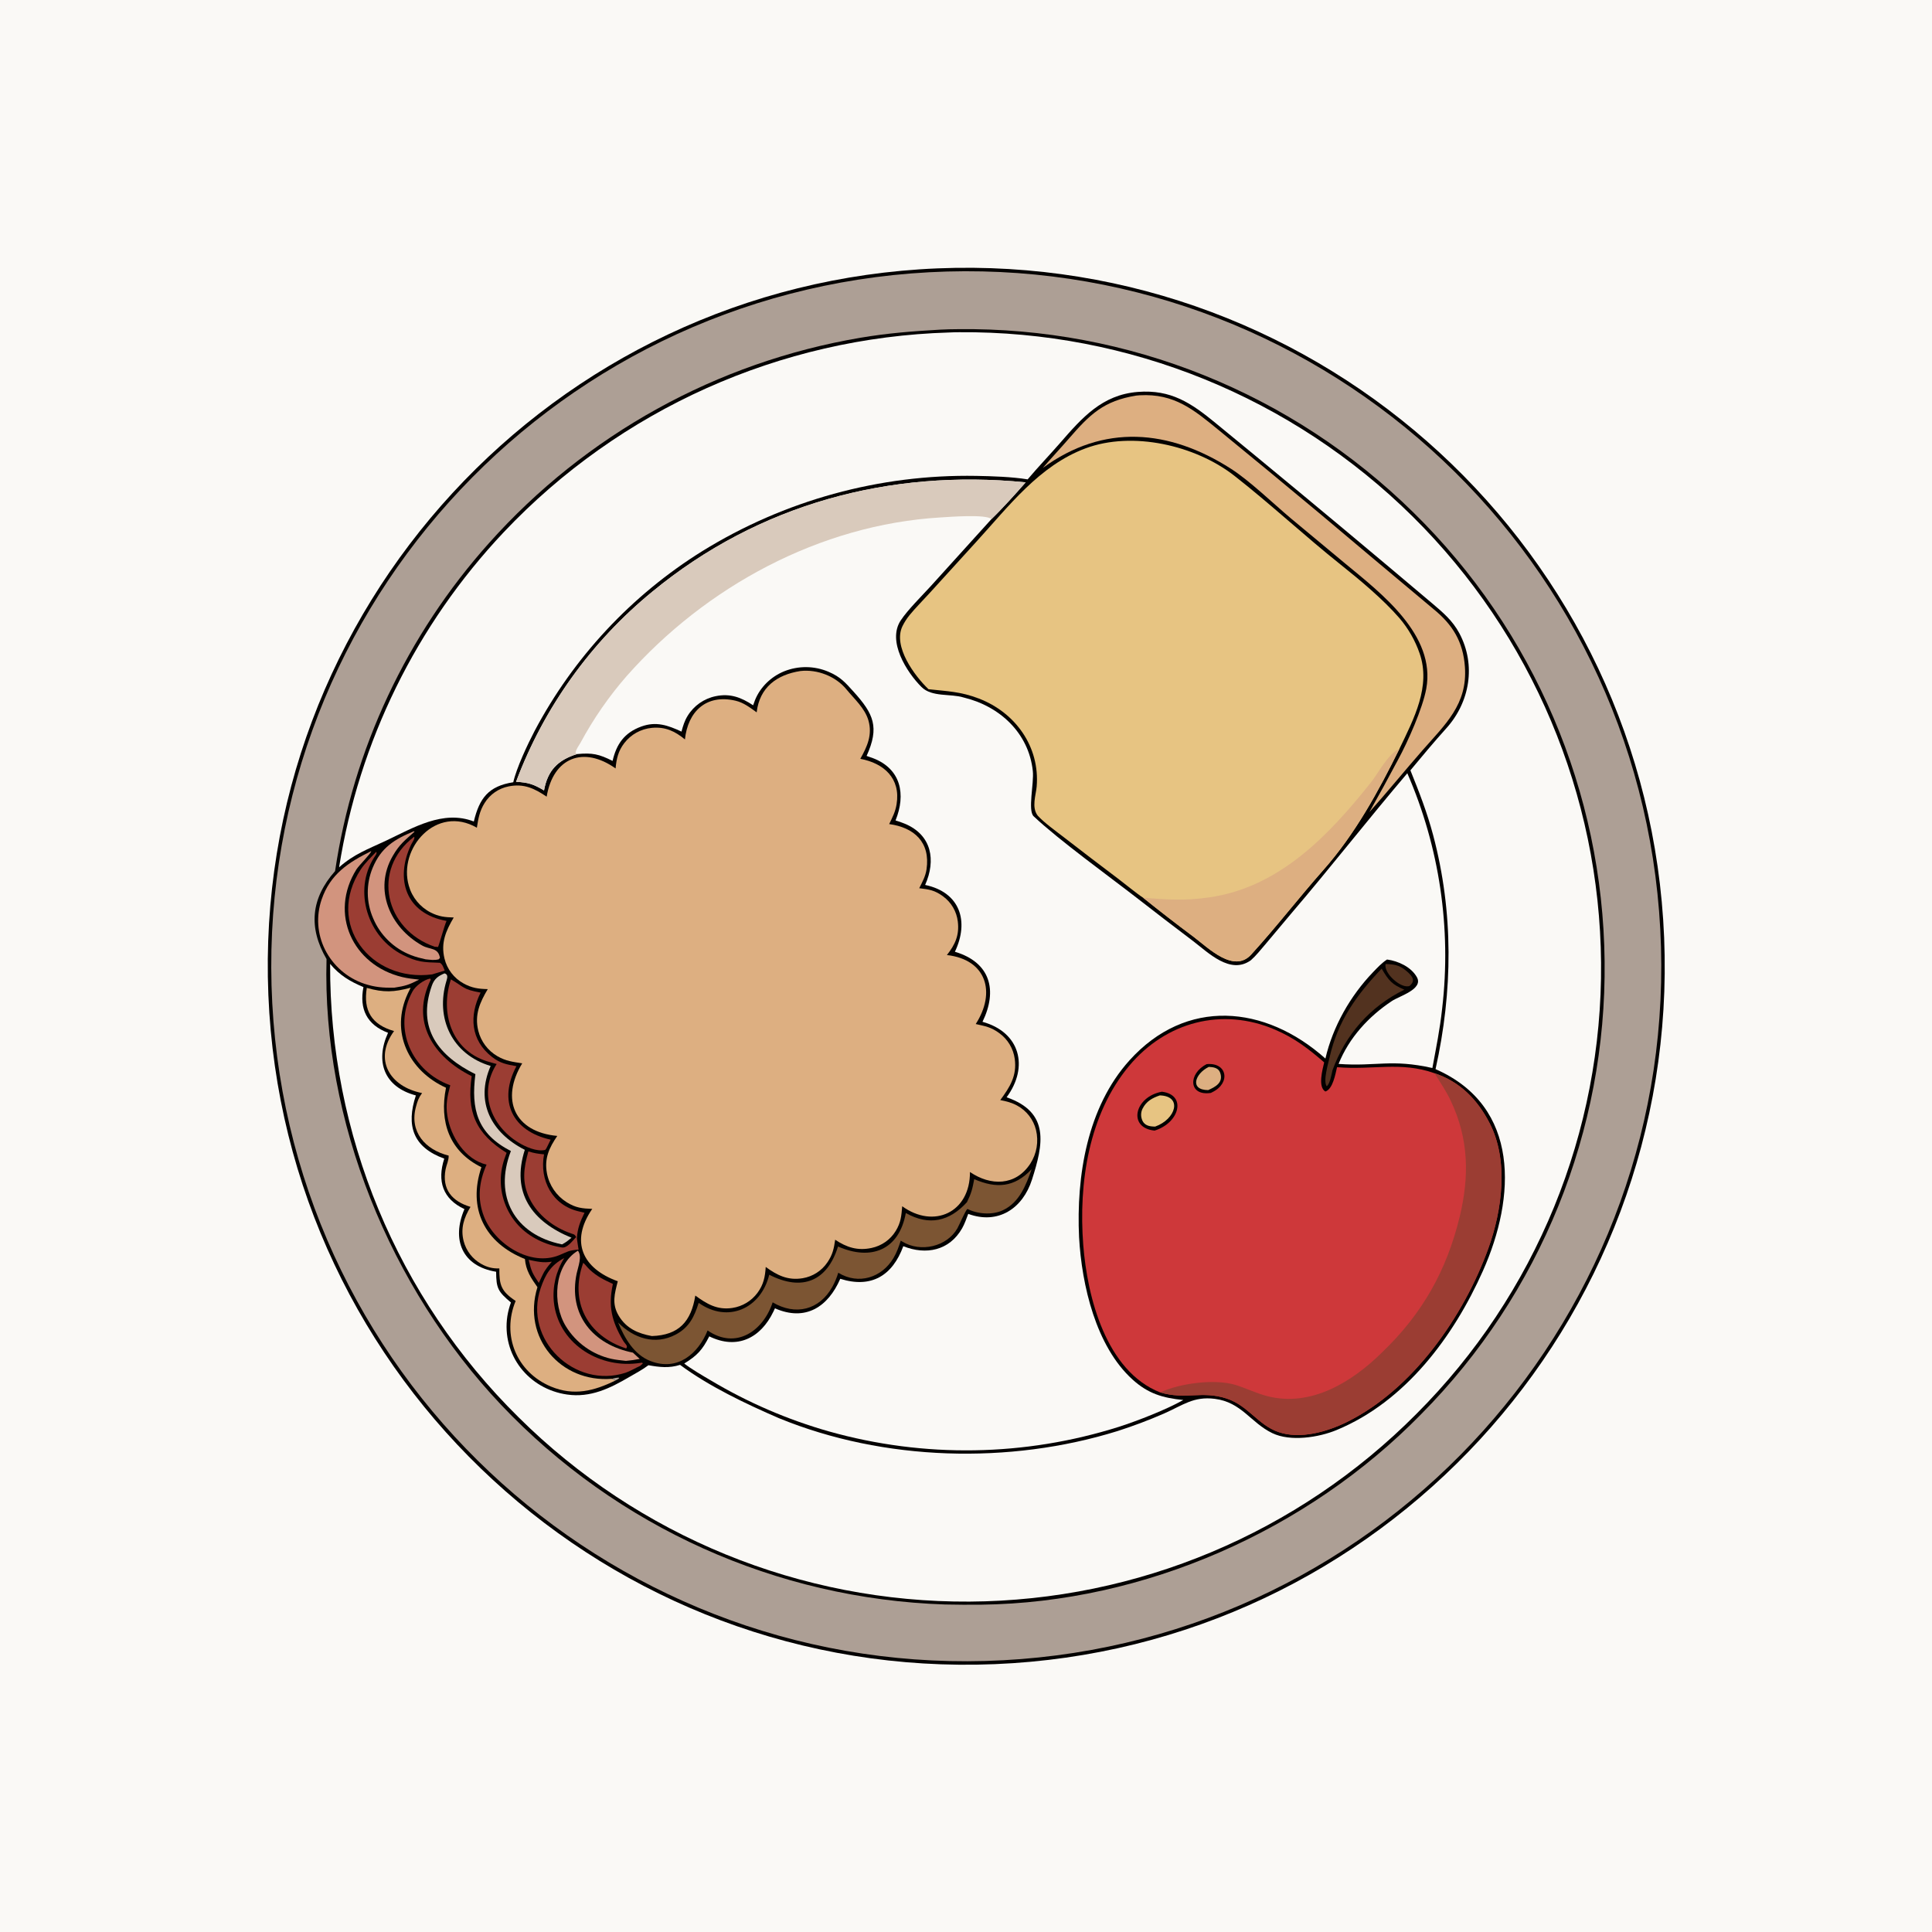
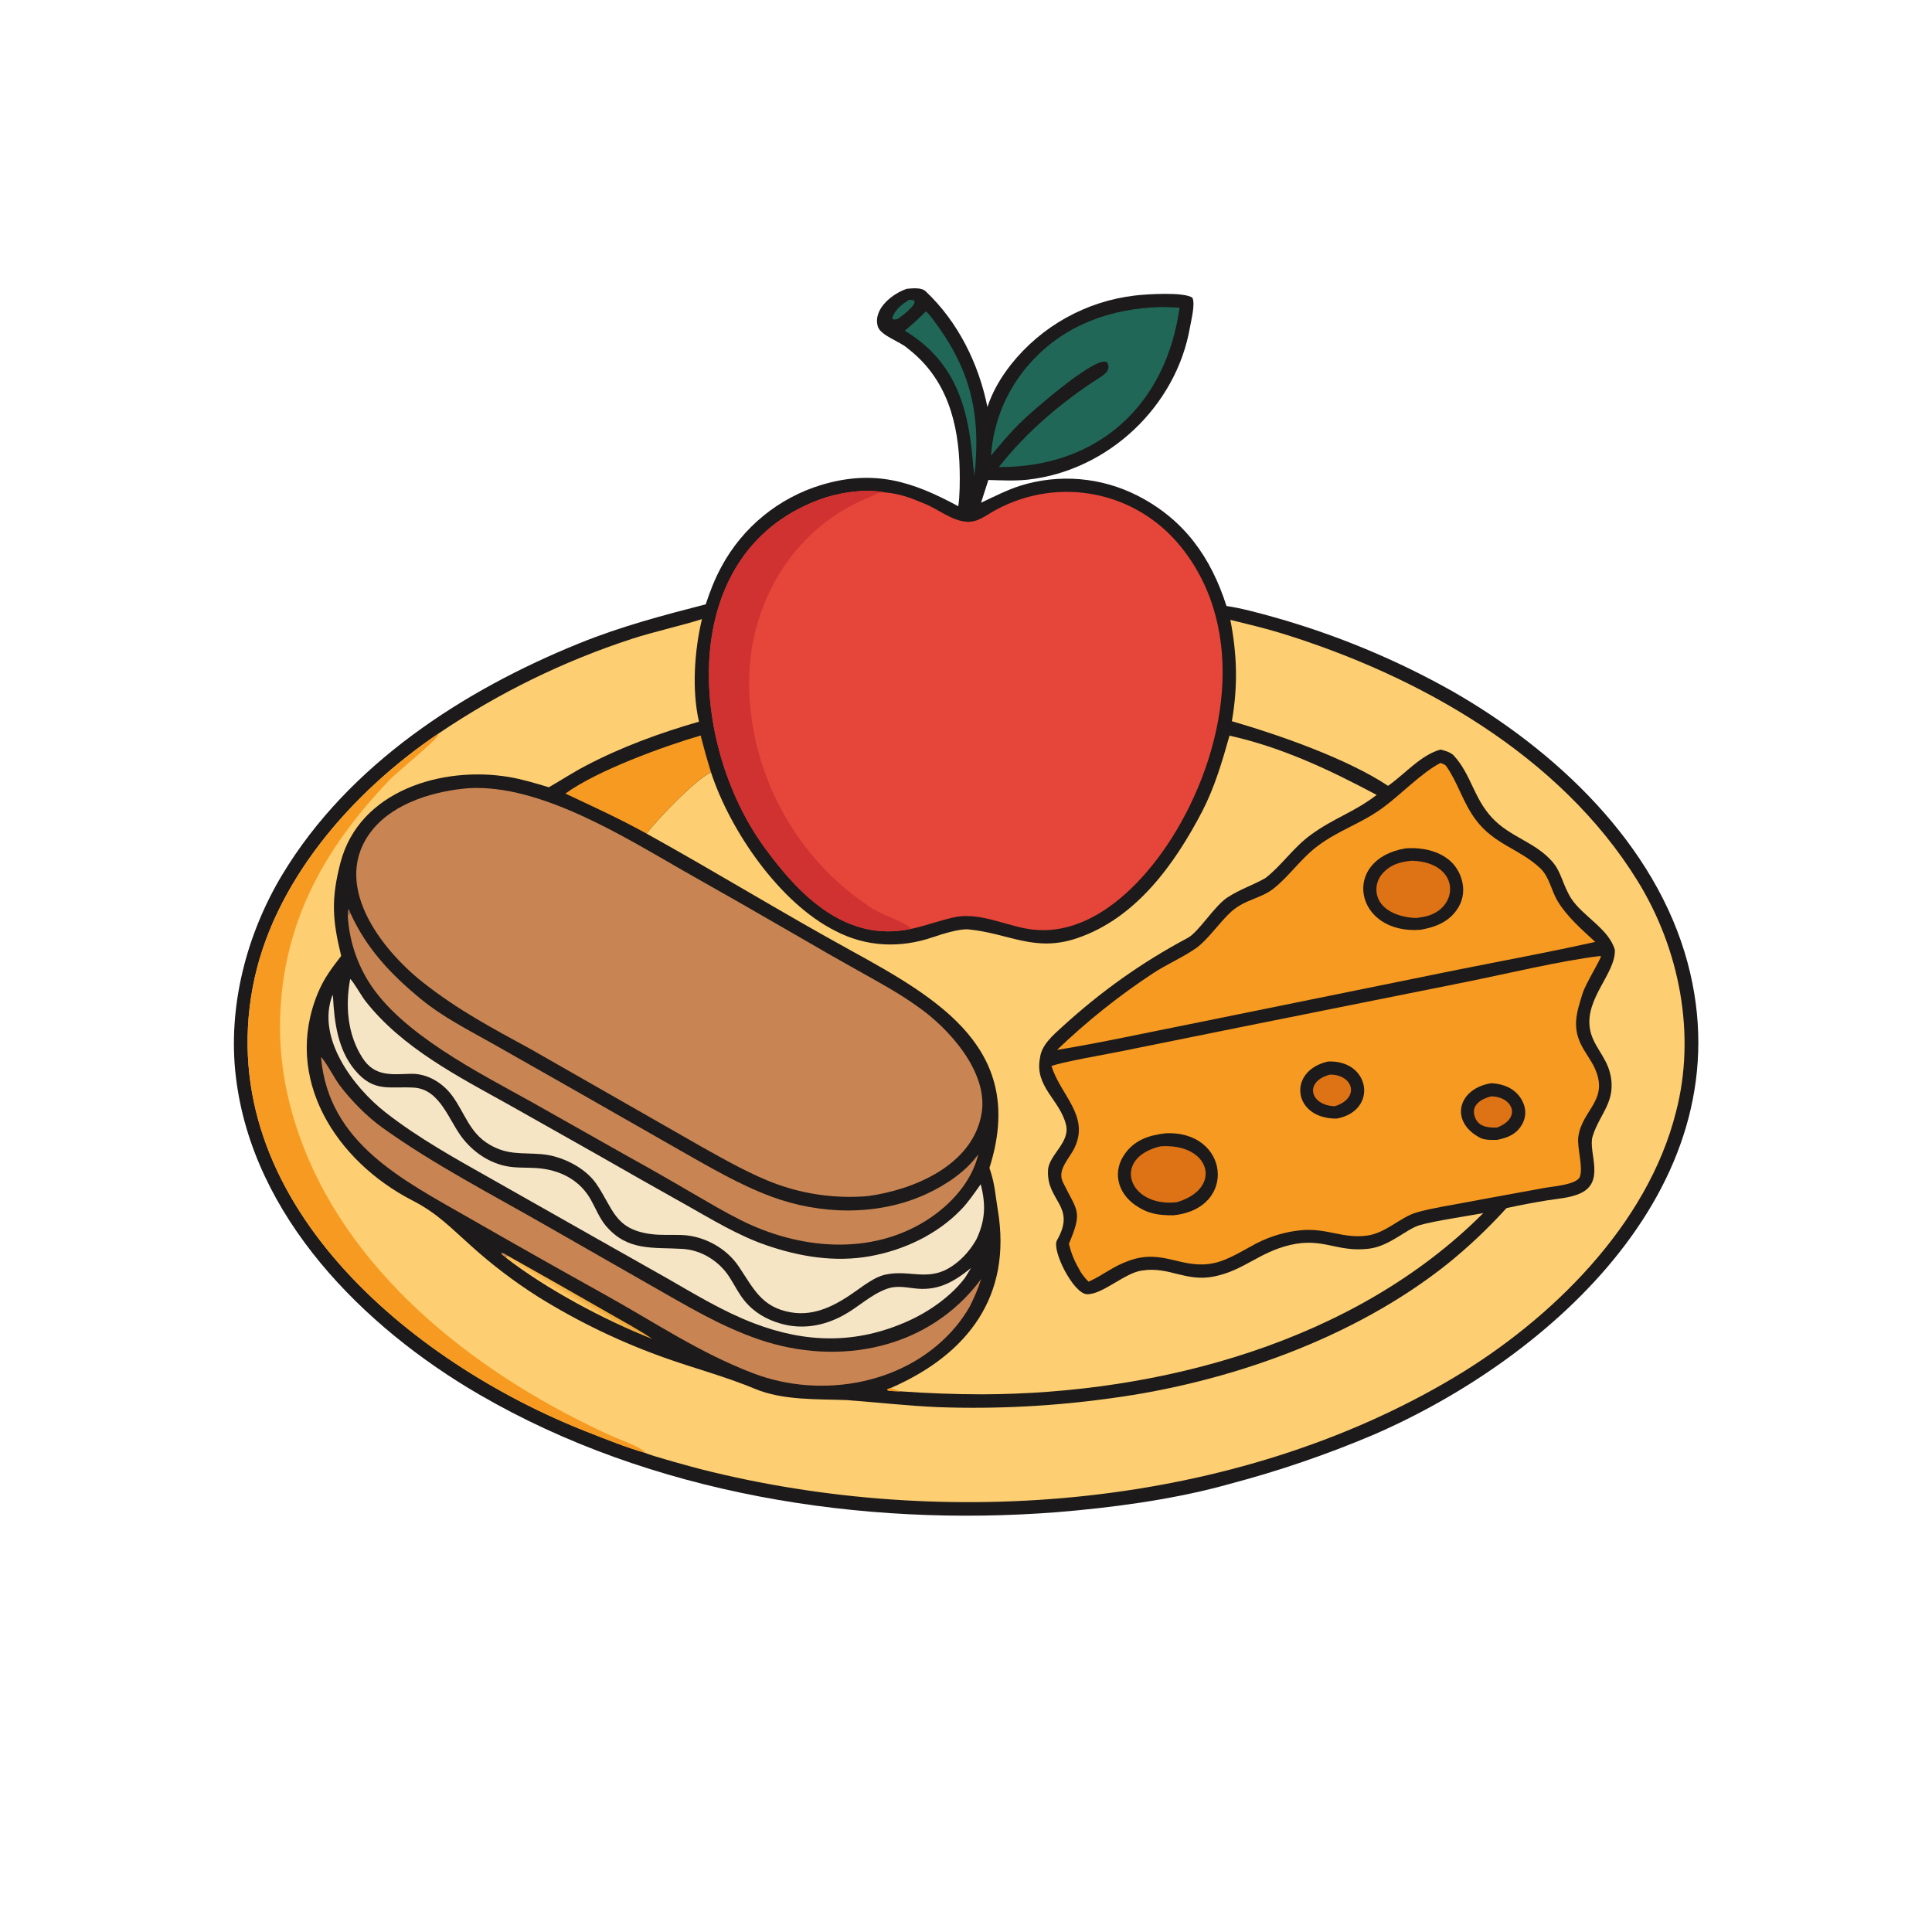
- <svg xmlns="http://www.w3.org/2000/svg" height="1024" preserveAspectRatio="none" style="display: block;" version="1.1" viewBox="0 0 2048 2048" width="1024">
-   <path d="M 0 0 L 2048 0 L 2048 2048 L 0 2048 L 0 0 z" fill="rgb(250,249,246)" transform="translate(0,0)" />
-   <path d="M 993.901 284.485 C 1402.51 267.711 1747.33 585.378 1764.06 993.986 C 1780.79 1402.59 1463.09 1747.39 1054.48 1764.07 C 645.933 1780.76 301.204 1463.11 284.476 1054.57 C 267.748 646.02 585.356 301.256 993.901 284.485 z" fill="rgb(3,1,0)" transform="translate(0,0)" />
-   <path d="M 984.845 288.602 C 1391.19 266.818 1738.23 578.599 1759.95 984.944 C 1781.67 1391.29 1469.83 1738.28 1063.48 1759.93 C 657.227 1781.58 310.33 1469.83 288.618 1063.58 C 266.906 657.33 578.599 310.381 984.845 288.602 z" fill="rgb(173,159,149)" transform="translate(0,0)" />
-   <path d="M 996.779 349.43 C 1002.6 349.048 1009.54 349.018 1015.43 348.937 C 1195.8 346.698 1369.59 416.614 1498.16 543.139 C 1626.09 668.573 1699.02 839.637 1700.95 1018.79 C 1703.03 1198.39 1633.04 1371.34 1506.62 1498.94 C 1386.06 1622.36 1213.13 1698.91 1040.23 1701.03 C 1027.32 1701.17 1014.4 1701.1 1001.49 1700.81 C 823.023 1694.87 654.081 1618.87 531.251 1489.26 C 413.56 1364.77 341.337 1188.46 346.14 1016.64 C 326.744 983.278 329.519 952.389 355.193 923.395 C 374.417 794.026 431.152 673.133 518.376 575.676 C 621.084 460.58 759.882 383.837 911.971 358.052 C 941.385 353.076 967.156 351.136 996.779 349.43 z" fill="rgb(3,1,0)" transform="translate(0,0)" />
-   <path d="M 1006.17 352.445 C 1009.69 352.223 1013.21 352.204 1016.73 352.166 C 1196.66 350.756 1369.73 421.127 1497.63 547.697 C 1623.94 672.771 1695.67 842.715 1697.19 1020.47 C 1698.74 1199.76 1628.18 1372.15 1501.35 1498.89 C 1376 1625.14 1205.77 1696.64 1027.87 1697.76 C 848.778 1698.84 676.65 1628.47 549.598 1502.25 C 421.089 1375.48 349.114 1202.25 349.947 1021.74 C 360.007 1033.89 371.05 1040.36 385.268 1046.37 C 380.722 1069.54 388.9 1086.4 411.337 1094.81 C 397.397 1125.33 407.21 1152.32 440.847 1161.2 C 430.317 1193.17 437.642 1216.16 470.935 1228.2 C 463.259 1251.91 469.266 1270.98 492.336 1281.7 C 478.414 1313.96 489.713 1342.21 525.921 1348.12 C 526.007 1365.78 527.937 1369.13 541.617 1380.7 C 539.87 1385.42 538.593 1390.3 537.805 1395.26 C 531.705 1436.33 560.293 1472.36 601.103 1478.26 C 625.846 1481.84 646.564 1471.74 667.279 1459.57 C 674 1455.62 681.092 1451.96 687.359 1447.2 C 699.139 1449.27 709.271 1450.5 720.903 1446.81 C 751.505 1469.58 790.87 1488.25 825.754 1503.35 C 937.003 1548.93 1070.12 1552.58 1184.64 1516.98 C 1201.35 1511.63 1217.79 1505.43 1233.87 1498.42 C 1254.16 1489.47 1265.21 1480.03 1287.68 1482.82 C 1316.07 1486.34 1325.76 1508.1 1348.64 1519.16 C 1367.87 1528.47 1398.09 1523.76 1417.07 1515.81 C 1489.82 1485.64 1540.83 1417.09 1572.04 1347.03 C 1606.59 1269.48 1612.02 1172.9 1521.74 1133.33 C 1540.06 1051 1540.99 967.294 1519.18 885.255 C 1512.69 860.862 1504.49 839.937 1495.09 816.568 C 1507.35 801.794 1520.28 786.293 1533.17 771.993 C 1558.17 744.265 1564.79 704.92 1547.09 671.489 C 1539.78 657.688 1529.37 649.112 1517.81 639.277 C 1456.16 587.134 1394.18 535.384 1331.87 484.031 L 1288.34 448.255 C 1262.8 427.304 1241.3 412.662 1206.1 415.458 C 1168.22 418.466 1146.97 442.885 1123.64 469.661 C 1112.58 482.36 1100.42 495.025 1089.35 508.147 C 1072.93 505.446 1051.39 504.74 1034.84 504.458 C 932.35 502.645 831.505 530.362 744.341 584.301 C 669.308 631.04 607.994 696.819 566.637 774.947 C 559.325 788.964 547.496 814.048 544.092 829.21 C 517.765 833.278 508.191 846.179 502.275 870.82 C 469.56 858.153 438.003 877.605 409.028 891.221 C 390.014 900.157 375.381 905.283 359.462 919.354 C 380.534 786.063 441.379 662.245 534.024 564.126 C 657.194 433.864 826.98 357.744 1006.17 352.445 z" fill="rgb(250,249,246)" transform="translate(0,0)" />
-   <path d="M 848.593 711.302 C 866.367 709.318 885.874 716.863 897.279 730.794 C 905.614 740.977 916.817 750.71 920.548 763.65 C 924.952 778.926 919.25 791.41 911.96 804.385 C 936.952 809.042 954.908 825.05 950.422 852.519 C 949.081 860.726 946.124 866.126 942.565 873.558 C 968.813 877.134 986.423 892.574 982.163 921.518 C 981.058 929.022 977.747 934.784 974.424 941.549 C 984.845 942.763 991.019 943.674 999.878 950.302 C 1008.49 956.656 1014.08 966.3 1015.32 976.933 C 1017.11 991.487 1012.33 1001.52 1003.75 1012.38 C 1045.81 1017.16 1055.96 1051.99 1034.31 1085.52 C 1044.4 1087.84 1050.48 1088.64 1059.41 1095.26 C 1068.3 1101.73 1074.17 1111.54 1075.67 1122.43 C 1078.19 1140.52 1070.33 1152.58 1060.32 1166.13 C 1066.7 1167.4 1072.43 1168.76 1078.22 1171.95 C 1088.2 1177.36 1095.45 1186.72 1098.19 1197.73 C 1101.19 1209.99 1099.01 1222.93 1092.17 1233.53 C 1076.62 1257.32 1049.97 1257.28 1028.2 1242.36 C 1028.41 1285.48 989.726 1302.88 956.376 1278.67 C 955.492 1288.89 955.069 1295.77 949.483 1304.91 C 943.792 1314.15 934.556 1320.64 923.938 1322.87 C 909.095 1326.08 897.405 1322.24 885.309 1314.17 C 884.034 1323.4 882.589 1330.15 877.074 1338.17 C 870.994 1347.15 861.488 1353.23 850.788 1354.98 C 835.065 1357.55 823.718 1351.81 811.703 1343.02 C 811.027 1353.5 809.442 1361.67 802.992 1370.42 C 796.577 1379.11 786.967 1384.89 776.285 1386.48 C 760.173 1388.89 749.232 1382.19 737.061 1373.35 C 732.62 1400.77 719.787 1415.37 690.966 1416.27 C 676.371 1413.56 664.088 1408.32 656.015 1394.96 C 648.264 1382.13 651.5 1371.54 654.879 1358.19 C 617.533 1344.79 603.921 1316.19 627.815 1281.47 C 617.172 1281.07 610.235 1280.42 600.691 1274.4 C 589.815 1267.56 582.257 1256.53 579.818 1243.91 C 576.79 1227.92 582.183 1216.71 590.734 1204.13 C 545.205 1199.94 530.351 1165.31 553.577 1127.17 C 543.675 1125.63 536.218 1124.81 527.269 1119.61 C 517.139 1113.73 509.825 1103.99 506.996 1092.62 C 502.852 1075.71 508.727 1062.44 517.066 1048.52 C 507.352 1048.3 500.133 1047.35 491.399 1042.5 C 481.241 1036.94 473.9 1027.35 471.183 1016.1 C 467.074 999.289 472.798 986.513 480.972 972.595 C 471.558 972.292 465.298 971.7 456.626 967.312 C 445.284 961.533 436.87 951.282 433.411 939.032 C 421.746 899.216 462.636 852.63 505.493 877.402 C 507.044 867.667 508.321 859.782 513.765 851.133 C 519.439 842.042 528.621 835.705 539.132 833.624 C 555.377 830.316 566.735 835.885 579.483 844.509 C 586.439 802.93 618.588 790.436 652.549 814.58 C 653.441 804.403 655.364 796.002 661.787 787.691 C 668.85 778.506 679.41 772.667 690.944 771.568 C 705.307 770.22 715.464 775.102 726.06 783.821 C 729.094 754.606 748.364 735.446 779.666 742.766 C 788.285 744.782 794.999 750.026 802.099 755.121 C 805.166 728.557 823.593 715.107 848.593 711.302 z" fill="rgb(221,175,129)" transform="translate(0,0)" />
-   <path d="M 547.045 828.747 C 576.623 749.929 626.525 680.338 691.686 627.035 C 804.475 534.266 942.841 497.071 1087.23 511.309 C 1078.4 521.576 1060.4 541.346 1051.02 550.217 L 986.783 621.17 C 977.324 631.565 962.311 646.339 954.816 657.653 C 940.211 679.699 961.135 712.627 976.837 728.258 C 987.85 739.222 1007.6 735.072 1021.45 739.364 C 1059.84 748.558 1090.54 777.068 1094.83 817.287 C 1096.22 830.353 1089.28 859.222 1095.71 865.293 C 1122.56 890.643 1176.72 929.763 1204.91 951.698 C 1224.7 967.124 1244.62 982.398 1264.65 997.521 C 1280.8 1009.76 1304.14 1033.59 1325.97 1017.91 C 1331.4 1013.12 1336.47 1006.71 1341.12 1001.28 C 1350.43 990.442 1359.38 979.332 1368.64 968.496 C 1410.63 919.387 1449.94 868.888 1491.82 819.682 C 1525.92 898.037 1538.66 984.023 1528.76 1068.9 C 1526.28 1091.77 1522.51 1109.67 1518.39 1132.14 C 1474.43 1122.33 1459.65 1130.68 1418.95 1127.81 C 1430.03 1100.1 1450.86 1077.45 1475.45 1061.13 C 1483.68 1055.66 1508.95 1048.61 1502 1035.93 C 1496.03 1025.05 1482.08 1018.66 1470.34 1017.12 C 1464.83 1020.64 1459.93 1025.92 1455.36 1030.68 C 1431.34 1055.68 1412.84 1088.26 1404.99 1122.11 C 1340.98 1065.03 1257.27 1057.46 1197.21 1124.12 C 1152.42 1173.83 1140.82 1246.66 1143.86 1311.55 C 1146.7 1362.29 1161.68 1427.17 1200.49 1462.33 C 1217.15 1477.43 1232.65 1481.9 1254.34 1484.05 C 1236.38 1494.27 1205.96 1506.08 1186.22 1512.44 C 1086.42 1544.01 979.581 1545.73 878.824 1517.39 C 834.859 1504.91 792.719 1486.73 753.486 1463.29 C 745.778 1458.79 732.05 1450.8 725.328 1445.4 C 739.112 1436.87 744.402 1431.15 751.859 1416.6 C 781.432 1431.06 806.314 1418.45 819.839 1390.38 C 820.396 1389.22 820.945 1388.06 821.485 1386.89 C 853.882 1401.09 877.751 1385.37 890.709 1355.59 C 923.607 1365.95 946.039 1352.3 957.534 1321.03 C 981.498 1330.64 1006.34 1325.81 1019.86 1302.11 C 1022.53 1297.43 1024.44 1291.81 1026.37 1286.77 C 1058.02 1298.38 1084.12 1281.12 1093.92 1250.53 C 1105.91 1213.11 1113.23 1179.17 1067.05 1163.16 C 1090.91 1130.89 1081.33 1094.13 1041.49 1083.16 C 1057.7 1049.81 1050 1020.17 1012.24 1008.91 C 1027.57 976.615 1017.78 945.869 980.69 938.074 C 992.3 911.894 987.795 885.208 959.263 873.224 C 956.013 871.877 952.693 870.706 949.318 869.716 C 960.421 842.157 955.313 815.007 925.179 803.595 C 923.015 802.783 920.831 802.023 918.63 801.317 C 932.415 770.84 926.251 756.871 904.762 733.137 C 895.991 723.451 890.9 717.496 878.311 712.137 C 863.278 705.705 846.302 705.531 831.14 711.654 C 817.393 717.286 805.955 728.288 800.35 742.109 C 799.623 743.928 798.956 745.771 798.35 747.635 C 785.833 739.343 774.136 734.773 758.611 737.989 C 746.19 740.542 735.395 748.155 728.819 758.996 C 725.637 764.159 723.955 769.684 722.417 775.519 C 708.056 768.855 695.533 764.416 679.806 770.152 C 661.761 776.733 653.476 788.818 649.361 806.606 C 635.084 799.419 627.916 797.785 611.638 799.352 C 591.154 805.717 580.5 816.801 576.685 837.9 C 565.371 831.164 560.086 829.455 547.045 828.747 z" fill="rgb(250,249,246)" transform="translate(0,0)" />
-   <path d="M 547.045 828.747 C 576.623 749.929 626.525 680.338 691.686 627.035 C 804.475 534.266 942.841 497.071 1087.23 511.309 C 1078.4 521.576 1060.4 541.346 1051.02 550.217 C 1045 544.885 1006.67 547.931 996.791 548.522 C 869.239 556.163 748.323 621.695 664.343 716.591 C 645.477 738.21 629.087 761.871 615.48 787.133 C 613.181 791.31 610.966 793.392 610.109 797.984 L 611.638 799.352 C 591.154 805.717 580.5 816.801 576.685 837.9 C 565.371 831.164 560.086 829.455 547.045 828.747 z" fill="rgb(217,202,188)" transform="translate(0,0)" />
-   <path d="M 984.259 730.6 C 969.496 716.495 946.281 685.174 956.653 663.765 C 958.74 659.536 961.299 655.557 964.28 651.904 C 970.305 644.537 979.3 635.454 985.876 628.196 L 1034.81 574.426 C 1069.02 537.026 1101.52 493.612 1150.75 475.255 C 1200.44 456.721 1267.06 471.995 1308.28 504.185 C 1346.52 534.054 1383.16 568.271 1421.32 598.662 C 1441.86 615.022 1466.39 635.505 1483.57 655.366 C 1492.94 666.36 1500.17 679.016 1504.88 692.676 C 1516.91 727.488 1498.94 761.624 1483.48 793.704 C 1461.08 839.116 1436.43 884.213 1402.81 922.21 C 1376.87 951.53 1352.82 982.806 1326.42 1011.74 C 1308.07 1032.19 1281.06 1005.05 1265.42 993.197 C 1247.3 979.693 1229.43 965.856 1211.82 951.694 C 1205.43 947.57 1192.05 936.608 1185.04 931.308 C 1166.16 917.089 1147.38 902.744 1128.7 888.275 C 1120.47 881.921 1106.74 872.037 1100.03 864.635 C 1093.2 855.744 1098.16 842.867 1098.92 833.76 C 1102.42 791.639 1076.49 755.448 1037.77 740.541 C 1018.19 733.004 1004.44 732.83 984.259 730.6 z" fill="rgb(231,196,130)" transform="translate(0,0)" />
-   <path d="M 1211.82 951.694 C 1238.23 953.584 1254.65 955.12 1281.86 951.247 C 1356.16 940.673 1408.75 885.374 1453.13 829.53 C 1461.8 818.627 1471.23 799.217 1483.48 793.704 C 1461.08 839.116 1436.43 884.213 1402.81 922.21 C 1376.87 951.53 1352.82 982.806 1326.42 1011.74 C 1308.07 1032.19 1281.06 1005.05 1265.42 993.197 C 1247.3 979.693 1229.43 965.856 1211.82 951.694 z" fill="rgb(221,175,129)" transform="translate(0,0)" />
-   <path d="M 1229.87 1476.04 C 1172.47 1453.41 1152.59 1375.23 1148.29 1319.6 C 1143.23 1254.28 1153.95 1181.25 1197.07 1129.72 C 1236 1083.19 1295.67 1067.36 1351.7 1091.53 C 1372.07 1100.24 1387.06 1111.71 1403.68 1126.15 C 1401.91 1133.8 1396.74 1152.33 1404.97 1157.05 C 1412.94 1154.4 1415.55 1138.66 1417.34 1131.25 C 1455.45 1134.56 1484.71 1124.92 1520.68 1137.68 C 1547.64 1146.65 1566.02 1165.44 1579.01 1190.52 C 1599.36 1229.83 1592.43 1282.6 1577.7 1323.31 C 1551.66 1395.27 1498.05 1472.51 1428.04 1507.26 C 1406.95 1517.73 1378.33 1525.95 1355.32 1518.04 C 1333.29 1510.47 1323.36 1489.95 1299.99 1482.41 C 1273.83 1473.97 1257.14 1484.03 1229.87 1476.04 z" fill="rgb(206,56,58)" transform="translate(0,0)" />
-   <path d="M 1520.68 1137.68 C 1547.64 1146.65 1566.02 1165.44 1579.01 1190.52 C 1599.36 1229.83 1592.43 1282.6 1577.7 1323.31 C 1551.66 1395.27 1498.05 1472.51 1428.04 1507.26 C 1406.95 1517.73 1378.33 1525.95 1355.32 1518.04 C 1333.29 1510.47 1323.36 1489.95 1299.99 1482.41 C 1273.83 1473.97 1257.14 1484.03 1229.87 1476.04 C 1250.35 1466.44 1287.31 1461.36 1309.47 1468.03 C 1320.68 1471.41 1331.86 1477 1343.38 1479.97 C 1389.86 1491.94 1433.53 1464.86 1465.32 1433.31 C 1507.72 1392.67 1533.5 1346.78 1547.28 1290 C 1557.68 1247.17 1556.99 1207.34 1537.95 1167.03 C 1533.15 1156.69 1526.64 1147.39 1520.68 1137.68 z" fill="rgb(155,61,51)" transform="translate(0,0)" />
-   <path d="M 1231.63 1157.26 C 1258.01 1160.38 1250.74 1190.15 1223.9 1198.49 C 1195.06 1195.61 1202.54 1162.56 1231.63 1157.26 z" fill="rgb(3,1,0)" transform="translate(0,0)" />
-   <path d="M 1229.5 1161.16 C 1253.83 1161.92 1246.44 1186.5 1224.52 1194.22 C 1218.28 1194.18 1212.62 1193.18 1210.4 1186.36 C 1209.14 1182.62 1209.45 1178.53 1211.27 1175.02 C 1215.25 1167.25 1221.64 1163.82 1229.5 1161.16 z" fill="rgb(231,196,130)" transform="translate(0,0)" />
-   <path d="M 1279.16 1128.03 C 1301.02 1125.94 1304.71 1148.1 1285.33 1157.64 L 1283.56 1158.55 C 1259.51 1162.15 1259.41 1137.81 1279.16 1128.03 z" fill="rgb(3,1,0)" transform="translate(0,0)" />
-   <path d="M 1281.36 1130.95 C 1286.2 1131.14 1291.51 1131.92 1293.35 1136.95 C 1297.28 1147.66 1288.2 1152.24 1280.74 1155.55 C 1260.8 1155.46 1266.64 1138.18 1281.36 1130.95 z" fill="rgb(221,175,129)" transform="translate(0,0)" />
-   <path d="M 1204.6 419.309 C 1205.78 419.176 1206.97 419.077 1208.16 419.009 C 1245 416.971 1265.56 434.434 1292.19 456.18 L 1344 498.742 C 1380.32 528.683 1416.43 558.869 1452.34 589.297 C 1474.71 608.013 1497.05 626.689 1519.46 645.563 C 1540 662.261 1550.95 680.246 1552.87 706.925 C 1555.73 746.651 1531.97 767.877 1507.86 795.411 C 1488.9 817.065 1470.67 839.515 1451.57 860.89 C 1461.94 842.569 1472.05 824.106 1481.91 805.505 C 1492.37 786.343 1508.05 750.99 1511.89 730.131 C 1522.41 672.993 1463.59 628.525 1425.89 597.303 L 1368 549.171 C 1349.51 533.599 1324.7 509.582 1304.76 496.835 C 1239.26 454.953 1169.83 448.89 1105.45 496.031 C 1114.28 485.747 1124.18 475.19 1132.96 465.051 C 1155.28 439.262 1169.91 424.871 1204.6 419.309 z" fill="rgb(221,175,129)" transform="translate(0,0)" />
-   <path d="M 388.816 1047.21 C 406.903 1052.33 417.54 1051.77 435.279 1047.01 C 434.254 1049.03 433.261 1051.06 432.302 1053.1 C 413.3 1093.89 433.095 1135.09 472.778 1153.06 C 465.611 1188.91 476.086 1220.44 510.315 1237.28 C 495.544 1281.06 513.738 1317.56 556.449 1334.61 C 557.468 1346.83 562.867 1354.8 569.707 1364.45 C 553.126 1417.96 594.31 1465.95 648.579 1461.58 L 652.4 1463.39 C 629.737 1474.52 608.374 1479.98 584.11 1469.84 C 547.5 1454.54 531.558 1415.35 546.614 1379.06 C 531.195 1368.83 529.15 1362.14 529.337 1344.58 C 522.196 1344.82 516.468 1343.37 510.24 1339.86 C 500.927 1334.69 494.146 1325.92 491.482 1315.61 C 488.034 1301.93 491.851 1290.87 498.737 1279.33 C 479.251 1273.51 468.26 1260.87 472.343 1239.53 C 473.282 1234.61 475.821 1229.99 475.595 1224.98 C 450.894 1218.87 433.68 1199.86 440.941 1173.2 C 442.548 1167.3 443.65 1163.84 447.414 1158.69 C 412.908 1151.94 395.802 1122.97 417.726 1092.96 C 393.874 1086.17 384.957 1071.2 388.816 1047.21 z" fill="rgb(221,175,129)" transform="translate(0,0)" />
-   <path d="M 1032.72 1249.97 C 1056.18 1260.09 1075.24 1258.94 1093.57 1239.41 C 1087.59 1256.38 1080.59 1274.68 1063.11 1282.9 C 1051.91 1288.16 1036.49 1287.05 1025.56 1281.56 C 1023.57 1282.63 1017.12 1298.08 1014.85 1302.1 C 1003.91 1321.4 976.019 1328.08 956.448 1316.1 L 954.846 1315.11 C 952.64 1321.67 950.745 1327.42 947.213 1333.42 C 934.812 1354.46 909.98 1362.27 888.595 1349.15 C 887.038 1354.32 884.94 1359.32 882.338 1364.05 C 868.551 1388.86 843.11 1394.84 819.05 1380.53 C 808.939 1411.23 779.932 1430.93 750.087 1410.33 C 740.202 1434.83 718.361 1453.96 689.543 1442.76 C 671.998 1435.95 662.254 1418.69 655.249 1401.95 C 671.583 1418.58 694.423 1426.29 716.253 1414.72 C 730.671 1407.07 736.006 1395.73 740.628 1381.09 C 771.583 1402.99 806.657 1387.2 815.43 1351.27 C 850.068 1369.09 876.889 1358.37 888.344 1321.34 C 923.105 1336.65 952.989 1325.48 960.205 1285.86 C 984.922 1299.74 1006.39 1294.79 1025 1274.38 C 1029.72 1264.83 1030.75 1260.5 1032.72 1249.97 z" fill="rgb(124,85,51)" transform="translate(0,0)" />
-   <path d="M 477.301 1150.42 C 436.829 1135.92 415.623 1090.43 437.299 1050.94 C 440.529 1045.05 449.368 1038.55 456.048 1037.29 L 456.67 1038.41 C 434.695 1082.95 459.237 1120.56 499.998 1140.78 C 494.535 1178.53 504.098 1201.6 536.993 1222.06 C 533.548 1231.13 531.455 1238.21 530.913 1247.95 C 530 1266.71 536.667 1285.05 549.415 1298.85 C 561.005 1311.52 578.48 1319.85 595.82 1322.39 C 601.194 1323.17 606.773 1315.47 610.79 1311.31 L 611.53 1312.74 C 611.974 1316.52 612.729 1320.79 613.306 1324.6 C 602.018 1325.62 602.612 1326.51 592.782 1330.54 C 562.191 1343.08 524.16 1318.44 513.01 1289.5 C 505.709 1270.54 507.797 1252.86 515.765 1234.57 C 492.954 1229.15 477.739 1204.93 474.216 1182.77 C 472.299 1170.71 474.282 1162.04 477.301 1150.42 z" fill="rgb(155,61,51)" transform="translate(0,0)" />
-   <path d="M 471.219 1031.8 C 475.087 1032.87 474.324 1036.24 473.361 1039.38 C 461.054 1079.52 479.325 1117.83 520.109 1129.98 C 503.369 1168.19 520.765 1200.87 556.316 1218.87 C 541.696 1264.53 563.853 1294.94 605.83 1312.06 C 601.869 1315.31 600.259 1316.74 595.768 1319.1 C 545.32 1308.82 523.058 1268.04 541.57 1220.14 C 505.695 1201.77 499.253 1175.79 503.941 1138.68 C 465.335 1119.51 441.627 1090.64 457.73 1044.98 C 460.333 1037.6 464.259 1034.72 471.219 1031.8 z" fill="rgb(217,202,188)" transform="translate(0,0)" />
-   <path d="M 393.508 902.197 C 393.411 904.696 380.448 917.387 377.836 921.565 C 348.57 968.381 373.718 1023.12 426.403 1035.73 C 432.409 1037.17 438.088 1037.77 444.293 1038.45 C 433.353 1044.02 429.839 1045.13 417.71 1047.02 C 406.199 1047.19 397.263 1046.49 386.179 1042.81 C 367.985 1036.66 352.966 1023.56 344.402 1006.36 C 336.288 989.956 335.025 970.996 340.891 953.656 C 350.095 926.531 369.429 914.155 393.508 902.197 z" fill="rgb(210,148,126)" transform="translate(0,0)" />
-   <path d="M 477.972 1038.2 C 492.161 1046.23 490.081 1048.76 509.468 1052.2 C 497.235 1076.61 498.66 1102.55 521.658 1120.49 C 530.259 1127.2 537.17 1128.36 547.435 1130.21 C 527.824 1166.99 542.721 1198.96 583.701 1208.11 L 579.891 1215.87 C 579.209 1217.51 579.032 1217.5 577.945 1218.95 C 569.01 1221.07 556.877 1215.65 549.245 1210.92 C 520.31 1192.99 506.98 1158.3 526.485 1127.89 C 522.983 1126.98 519.503 1126 516.047 1124.93 C 478.34 1112.89 466.4 1073.49 477.972 1038.2 z" fill="rgb(155,61,51)" transform="translate(0,0)" />
-   <path d="M 678.373 1448.01 C 673.601 1450.1 667.798 1453.63 663.149 1455.15 C 609.31 1472.67 554.492 1420.15 573.106 1365.63 C 578.151 1350.85 583.918 1341.05 598.129 1333.59 C 589.438 1347.39 585.554 1363.67 587.082 1379.91 C 591.432 1422.98 633.004 1449.92 674.714 1445.25 L 680.826 1444.49 L 681.32 1445.47 L 678.373 1448.01 z" fill="rgb(155,61,51)" transform="translate(0,0)" />
-   <path d="M 398.86 902.954 C 399.863 904.674 397.92 906.864 396.7 908.764 C 373.889 944.295 389.873 993.907 427.104 1012.29 C 442.614 1019.94 448.623 1020.01 466.341 1020.6 C 469.304 1022.43 469.974 1025.47 471.373 1028.85 C 466.952 1030.27 462.51 1031.61 458.05 1032.9 C 392.932 1041.45 344.48 979.127 382.587 921.385 C 386.801 914.998 393.507 908.541 398.86 902.954 z" fill="rgb(155,61,51)" transform="translate(0,0)" />
-   <path d="M 438.757 881.142 L 439.395 881.63 C 429.122 890.829 423.338 895.123 416.342 907.315 C 395.695 942.932 413.434 983.371 447.629 1002.34 C 455.947 1006.95 464.437 1004.15 466.383 1015.39 L 465.071 1016.89 C 460.288 1018.18 456.191 1017.37 451.197 1016.92 C 445.573 1015.64 441.036 1014.57 435.648 1012.45 C 417.552 1005.42 403.085 991.351 395.566 973.455 C 388.143 956.434 387.952 937.129 395.038 919.966 C 404.012 898.313 418.225 889.672 438.757 881.142 z" fill="rgb(210,148,126)" transform="translate(0,0)" />
-   <path d="M 612.617 1325.79 C 617.347 1331.89 612.794 1342.77 611.303 1349.85 C 602.082 1393.67 628.584 1425.41 670.896 1433.85 L 678.15 1440.52 C 672.588 1441.63 669.032 1442.05 663.501 1442.58 C 658.409 1442.02 652.9 1441.49 647.924 1440.38 C 627.933 1435.85 610.616 1423.44 599.887 1405.98 C 585.193 1382.22 587.019 1341.19 612.617 1325.79 z" fill="rgb(210,148,126)" transform="translate(0,0)" />
-   <path d="M 438.986 886.977 C 440.155 888.829 436.857 893.067 435.718 895.485 C 418.331 932.4 430.402 968.636 473.331 976.211 C 471.084 981.15 465.147 1002.79 464.319 1003.82 L 460.703 1003.54 C 408.202 985.479 393.152 921.922 438.986 886.977 z" fill="rgb(155,61,51)" transform="translate(0,0)" />
-   <path d="M 560.074 1220.59 C 567.085 1222.58 569.532 1222.95 576.717 1223.66 C 571.565 1250.83 585.427 1277.85 613.981 1284.22 C 615.809 1284.63 617.743 1285.16 619.595 1285.57 C 615.008 1294.96 612.129 1302.13 611.53 1312.74 L 610.79 1311.31 C 609.044 1308.31 608.789 1308.65 605.646 1307.58 C 587.262 1301.32 570.043 1288.29 561.424 1270.62 C 552.885 1253.11 555.156 1238.34 560.074 1220.59 z" fill="rgb(155,61,51)" transform="translate(0,0)" />
-   <path d="M 618.265 1338.62 C 620.541 1340.58 622.482 1343.43 625.089 1345.86 C 632.975 1353.24 640.188 1356.58 649.678 1361.04 C 644.543 1384.76 648.369 1400.34 660.492 1421.11 C 662.534 1424.6 666.189 1426.74 663.733 1429.4 C 622.619 1416.01 603.421 1379.78 618.265 1338.62 z" fill="rgb(155,61,51)" transform="translate(0,0)" />
-   <path d="M 1464.62 1026.79 C 1472.06 1039.54 1475.6 1043.6 1488.7 1049.11 C 1452.3 1066.94 1426.34 1096.52 1412.5 1134.49 C 1411.36 1139.23 1409.88 1148.89 1406.37 1151.44 C 1402.36 1146.04 1407.89 1127.7 1409.35 1121.14 C 1417.95 1082.58 1437.82 1054.91 1464.62 1026.79 z" fill="rgb(82,50,31)" transform="translate(0,0)" />
-   <path d="M 1468.75 1021.91 C 1477.16 1022.15 1483.12 1022.89 1489.93 1028.52 C 1494.96 1032.69 1501.35 1038.15 1495.35 1044.04 L 1494.35 1045.05 C 1485.98 1048.75 1466.7 1032.26 1468.75 1021.91 z" fill="rgb(82,50,31)" transform="translate(0,0)" />
-   <path d="M 560.432 1335.48 C 569.45 1337.3 575.492 1338.93 584.974 1337.44 C 581.996 1340.9 580.469 1342.67 577.975 1346.48 L 576.847 1348.19 C 574.554 1352.39 573.212 1355.7 571.182 1359.94 C 564.407 1349.81 563.26 1347.66 560.432 1335.48 z" fill="rgb(155,61,51)" transform="translate(0,0)" />
-   <path d="M 648.579 1461.58 C 649.888 1461.26 655.627 1459.73 656.471 1460.67 C 655.947 1461.73 653.457 1462.79 652.4 1463.39 L 648.579 1461.58 z" fill="rgb(173,159,149)" transform="translate(0,0)" />
+ <svg xmlns="http://www.w3.org/2000/svg" width="1024" height="1024" viewBox="0 0 1024 1024">
+   <path fill="white" d="M0 0L1024 0L1024 1024L0 1024L0 0Z" />
+   <path fill="#1C1A1A" d="M480.648 153.077C483.575 152.825 488.315 152.227 490.617 154.396C507.893 170.68 518.768 192.899 523.345 215.723C526.17 207.35 530.331 200.264 535.757 193.307C551.975 172.839 575.655 159.647 601.594 156.63C607.175 155.95 627.772 154.554 632.001 157.841C633.595 161.046 631.365 169.656 630.729 173.347C623.472 215.459 587.265 249.478 544.804 254.222C538.043 254.978 530.658 254.58 523.843 254.406L519.982 266.457C526.517 263.353 533.84 259.665 540.657 257.472C561.355 250.992 583.77 252.901 603.073 262.789C627.713 275.446 641.784 295.35 650.062 321.198C657.517 322.221 667.962 325.077 675.25 327.127C708.095 336.36 739.724 349.472 769.467 366.186C824.553 397.607 877.606 447.339 894.48 510.317C925.514 626.147 823.482 719.186 727.507 760.658C702.952 771.039 677.691 779.664 651.915 786.468C650.184 786.948 648.451 787.419 646.715 787.879C619.599 795.056 588.401 799.188 560.521 801.461C456.741 809.589 344.941 791.962 254.057 739.157C192.428 703.349 133.928 644.651 125.039 570.95C120.57 533.907 130.537 495.247 149.696 463.457C184.728 405.327 245.417 365.872 307.187 340.904C329.336 331.943 351.116 326.222 374.039 320.301C376.467 313.087 378.713 307.177 382.339 300.432C393.575 279.493 412.665 263.87 435.414 256.998C463.313 248.672 483.514 255.087 507.894 268.318C508.739 263.02 508.764 254.933 508.658 249.511C508.16 224.139 501.885 200.543 480.915 184.539C477.27 181.09 466.617 177.886 465.233 172.954C462.594 163.549 473.381 155.432 480.648 153.077Z" />
+   <path fill="#FDCE72" d="M232.606 388.668C264.169 367.32 298.558 350.482 334.777 338.644C347.548 334.528 360.288 331.87 372.061 328.143C368.054 344.714 366.62 365.871 370.479 382.498C349.687 388.505 329.82 395.743 310.612 405.787C303.504 409.504 297.727 413.355 290.902 417.268C283.851 415.165 276.939 413.029 269.716 411.819C234.497 405.916 190.382 418.951 180.43 457.301C175.426 476.582 176.174 487.693 180.844 506.664C175.738 513.286 171.701 518.537 168.46 526.39C149.772 571.661 178.139 615.43 218.491 636.223C231.98 643.174 238.551 650.451 249.606 660.252C260.571 670.171 272.353 679.149 284.827 687.089C306.669 700.731 329.969 711.888 354.29 720.353C369.811 725.764 384.948 729.783 400.145 736.116C415.004 742.308 433.187 741.482 448.849 742.073C465.092 743.282 481.046 745.136 497.527 745.829C528.006 746.899 558.52 745.321 588.726 741.113C650.934 732.782 717.655 709.353 767.114 669.94C778.318 660.902 788.798 651.001 798.457 640.328C805.602 638.752 812.791 637.382 820.014 636.219C825.324 635.351 830.918 635.068 836.317 633.04C851.699 627.261 841.502 610.844 844.125 602.268C847.802 590.244 857.115 583.617 853.312 568.621C851 559.502 844.157 554.237 842.657 545.12C840.124 528.978 856.326 515.921 855.912 503.493C852.898 492.485 838.803 485.52 832.806 476.259C828.366 469.401 827.653 462.295 822.8 456.744C813.514 446.124 800.573 443.865 790.862 433.481C780.982 422.917 779.796 410.491 770.463 400.39C768.797 398.669 765.771 397.833 763.515 397.278C752.998 400.184 744.635 410.284 735.691 416.503C713.891 402.055 677.958 389.516 652.912 382.26C656.159 363.725 655.701 346.927 652.109 328.535C660.98 330.751 670.112 332.859 678.936 335.576C752.011 358.078 826.715 400.217 867.855 466.744C890.278 503.002 899.057 548.386 888.27 589.51C873.186 649.36 822.149 699.379 770.663 730.098C654.328 799.505 501.176 811.586 371.434 778.699C367.788 777.775 344.863 771.541 342.156 770.128C331.61 767.045 321.42 762.937 311.106 758.886C217.502 722.128 113.065 636.09 133.901 523.529C144.189 467.949 186.568 419.658 232.606 388.668Z" />
+   <path fill="#F79A21" d="M232.606 388.668C232.506 388.96 232.417 389.257 232.306 389.545C231.099 392.673 210.518 409.059 206.188 413.624C174.291 447.248 152.692 483.552 148.956 530.511C146.848 556.993 150.867 581.415 160.21 606.169C187.564 678.638 256.475 730.587 324.98 761.451C328.466 763.021 340.515 767.191 342.156 770.128C331.61 767.045 321.42 762.937 311.106 758.886C217.502 722.128 113.065 636.09 133.901 523.529C144.189 467.949 186.568 419.658 232.606 388.668Z" />
+   <path fill="#E64539" d="M483.068 492.298C448.479 499.783 423.816 474.765 405.214 449.236C365.141 394.243 358.23 293.9 433.346 265.166C443.763 261.181 457.61 258.904 468.673 260.934C476.986 261.698 482.265 263.696 489.924 266.907C497.433 269.903 504.362 276.091 512.64 276.557C518.287 276.875 522.711 273.039 527.438 270.455C560.986 252.121 602.18 260.138 626.131 290.087C661.777 334.66 649.41 399.37 621.001 444.261C605.769 468.3 579.344 495.824 548.115 492.777C534.862 491.483 521.321 483.931 507.659 485.81C500.488 487.043 490.996 490.597 483.068 492.298Z" />
+   <path fill="#CF3230" d="M483.068 492.298C448.479 499.783 423.816 474.765 405.214 449.236C365.141 394.243 358.23 293.9 433.346 265.166C443.763 261.181 457.61 258.904 468.673 260.934C464.809 261.027 463.609 262.416 460.288 263.751C419.773 280.035 395.93 321.351 397.064 364.809C398.046 402.64 413.888 438.562 441.162 464.798C448.444 471.685 453.253 475.385 461.504 480.998C467.613 485.153 479.791 488.516 483.068 492.298Z" />
+   <path fill="#C88553" d="M248.916 417.719C286.486 415.866 330.1 443.099 361.843 461.3C382.287 472.822 402.661 484.468 422.964 496.238C433.476 502.39 444.052 508.434 454.69 514.369C465.51 520.424 476.306 526.276 486.398 533.508C502.814 544.914 523.886 568.15 520.295 589.976C515.737 617.679 484.213 630.612 460.115 633.943C443.75 635.354 427.273 633.209 411.814 627.655C398.689 622.953 383.593 614.392 371.473 607.588L320.861 578.659C307.668 571.173 294.622 563.697 281.452 556.161C260.8 544.87 242.885 535.45 224.242 520.75C201.627 502.918 174.608 467.812 197.519 439.686C209.224 425.317 230.693 419.079 248.916 417.719Z" />
+   <path fill="#F79A21" d="M848.009 506.715L848.528 506.843C848.531 508.303 840.391 521.456 838.826 526.477C835.549 536.984 832.893 544.851 839.004 555.561C841.065 559.173 843.68 562.68 845.287 566.238C852.956 583.228 838.542 588.03 836.539 602.551C835.767 608.147 839.201 618.491 837.398 623.634C835.88 627.964 822.576 628.86 818.037 629.717C804.642 632.245 790.892 634.604 777.483 637.177C769.227 638.761 758.849 640.313 750.877 642.598C742.367 645.037 734.575 653.515 724.724 654.874C711.634 656.681 703.364 650.703 689.287 652.075C681.174 652.912 673.286 655.249 666.025 658.967C659.076 662.591 651.171 667.797 643.541 669.445C626.573 673.111 616.864 661.809 598.899 668.013C589.66 671.204 585.163 675.622 576.975 679.323C575.041 677.412 574.422 676.536 572.843 674.296C569.628 668.65 568.113 665.474 566.548 659.233C574.067 641.56 570.836 641.947 563.377 626.623C560.172 620.039 566.666 614.239 569.427 608.566C577.779 591.403 561.975 580.428 557.306 564.949C564.476 562.595 584.573 559.122 592.825 557.482L661.838 543.539L777.447 520.376C798.65 516.094 827.041 509.253 848.009 506.715Z" />
+   <path fill="#1C1A1A" d="M617.643 600.686C651.463 598.868 656.285 640.661 621.922 644.129C614.208 644.181 608.594 643.432 601.961 638.909C592.056 632.154 589.253 620.384 596.857 610.671C602.165 603.89 609.497 601.649 617.643 600.686Z" />
+   <path fill="#DD7315" d="M615.015 607.587C641.589 605.667 648.464 629.973 623.646 637.225C597.908 639.99 589.036 613.734 615.015 607.587Z" />
+   <path fill="#1C1A1A" d="M703.882 562.631C726.359 561.644 730.538 588.759 708.524 592.868C685.211 593.172 682.076 567.521 703.882 562.631Z" />
+   <path fill="#DD7315" d="M704.848 569.576C717.162 569.407 721.129 582.015 707.502 586.321C694.331 585.957 691.03 573.243 704.848 569.576Z" />
+   <path fill="#1C1A1A" d="M790.375 574.129C798.079 574.457 805.05 577.943 807.74 585.604C808.901 588.989 808.56 592.709 806.801 595.827C803.866 601.122 799.224 602.979 793.634 604.143C791.103 604.202 786.977 604.333 784.698 603.162C768.012 594.591 772.672 576.883 790.375 574.129Z" />
+   <path fill="#DD7315" d="M790.337 581.093C801.581 581.182 806.861 592.453 793.458 597.631C788.171 597.8 783.087 597.085 781.477 591.256C779.821 585.263 785.764 582.207 790.337 581.093Z" />
+   <path fill="#FDCE72" d="M651.659 389.906C679.714 396.189 704.499 407.942 729.679 421.323C717.294 430.776 707.191 433.405 694.713 442.51C685.259 449.409 679.215 458.894 670.612 465.453C663.663 469.35 657.467 471.222 650.674 475.595C643.689 480.092 635.349 494.014 629.516 497.118C605.071 510.125 583.523 525.515 563.012 544.224C558.175 548.636 552 553.875 551.241 560.619C548.156 576.033 561.826 582.873 565.036 596.244C567.278 605.582 555.868 612.133 555.465 620.287C554.648 636.785 570.685 639.091 560.213 657.391C557.289 662.501 568.837 685.63 576.097 685.957C584.282 686.269 596.507 674.338 605.476 673.385C619.541 671.187 628.55 679.559 643.406 676.582C659.205 673.416 667.279 663.755 683.805 659.86C701.234 655.752 708.359 663.767 725.217 661.88C736.626 660.603 745.267 651.359 752.718 649.27C760.453 647.101 777.518 644.566 786.176 642.968C718.11 711.261 614.466 738.797 520.324 739.021C505.96 738.995 491.601 738.468 477.273 737.44C476.148 737.403 466.052 737.434 472.113 735.675C513.029 717.832 536.442 686.925 528.873 641.427C527.391 632.519 527.456 628.076 524.422 618.989C544.294 556.58 498.337 529.795 450.785 503.674C414.62 483.807 378.843 461.871 342.701 441.832C348.461 434.171 368.775 412.939 376.857 409.364C386.941 440.243 413.283 478.711 442.796 493.415C459.074 501.926 477.127 502.658 494.395 496.753C499.129 495.134 508.587 492.143 513.289 492.598C534.782 494.678 548.318 504.885 570.774 497.299C602.105 486.713 622.56 458.117 637.288 429.874C643.789 417.217 647.821 403.56 651.659 389.906Z" />
+   <path fill="#F79A21" d="M477.273 737.44C476.148 737.403 466.052 737.434 472.113 735.675C473.316 736.292 475.72 736.872 477.273 737.44Z" />
+   <path fill="#F79A21" d="M763.421 404.411C764.462 404.662 765.954 405.23 766.566 406.102C772.824 415.021 775.297 425.229 782.056 434.324C791.99 447.689 804.946 449.607 816.219 460.041C821.26 464.707 822.142 471.943 825.608 477.662C830.693 486.053 838.337 492.6 845.503 499.224C821.379 504.642 797.026 509.074 772.767 513.94L630.418 542.862C607.161 547.444 583.574 552.674 560.249 556.48C575.978 541.376 593.058 527.746 611.275 515.76C618.611 510.984 627.364 507.194 634.032 502.468C640.193 498.101 646.405 488.789 652.516 483.265C659.843 476.642 668.237 476.338 675.026 470.954C683.548 464.194 689.476 454.982 698.717 448.147C709.969 439.826 721.162 436.643 732.642 428.338C742.15 421.459 753.444 409.546 763.421 404.411Z" />
+   <path fill="#1C1A1A" d="M744.961 449.654C757.994 448.685 772.105 453.487 775.132 467.838C776.211 472.916 775.079 478.213 772.02 482.406C767.3 488.999 760.448 491.435 752.917 492.807C717.915 495.489 710.432 455.464 744.961 449.654Z" />
+   <path fill="#DD7315" d="M748.41 456.198C774.931 457.084 773.652 482.677 754.251 486.013C753.058 486.23 751.859 486.412 750.655 486.559C742.107 486.364 730.685 482.69 729.579 472.753C729.222 469.322 730.284 465.894 732.52 463.267C736.867 458.175 742.08 456.767 748.41 456.198Z" />
+   <path fill="#F6E5C5" d="M185.616 518.82C187.36 520.384 191.704 528.04 193.645 530.525C213.145 555.489 243.138 570.727 270.234 585.824L315.88 611.577C331.791 620.701 347.749 629.743 363.753 638.703C377.351 646.365 391.223 654.839 405.965 659.928C423.735 666.062 442.45 669.185 461.165 665.812C479.032 662.592 496.58 654.366 509.317 641.209C513.211 637.187 516.572 632.229 519.799 627.644C522.587 638.492 522.25 646.759 517.548 656.829C514.611 662.013 510.945 666.345 506.359 669.843C492.553 680.371 482.813 672.412 468.73 675.69C463.889 676.817 458.009 681.176 453.911 684.089C443.554 691.451 432.316 697.808 419.211 695.573C403.537 692.901 399.342 682.789 391.426 671.086C384.933 661.486 373.178 655.097 361.657 654.594C355.931 654.344 350.276 654.846 344.513 654.022C325.605 651.317 325.035 640.539 315.979 627.326C309.926 618.663 297.535 612.623 287.186 611.747C276.472 610.84 269.119 612.356 259.401 606.632C248.926 600.463 246.584 590.372 239.882 581.051C234.834 574.041 226.557 568.896 217.747 569.14C207.391 569.427 198.556 570.746 192.094 560.665C184.105 548.202 182.972 533.079 185.616 518.82Z" />
+   <path fill="#C88553" d="M170.146 560.296C172.352 562.143 177.562 571.942 179.817 574.952C185.962 583.153 194.399 591.744 202.712 597.708C229.8 617.144 260.395 632.906 289.355 649.525L345.707 681.723C364.398 692.329 381.759 702.891 402.218 709.913C444.669 724.481 492.452 715.168 520.028 677.928C518.272 683.452 516.648 687.046 514.109 692.255C512.025 695.938 509.631 699.437 506.952 702.714C481.388 733.736 435.688 741.792 399.227 727.879C370.765 717.019 347.207 700.972 320.79 686.299C296.801 672.961 272.901 659.463 249.092 645.808C213.867 625.561 174.045 606.144 170.146 560.296Z" />
+   <path fill="#C88553" d="M184.323 485.066L185.723 483.963C194.285 502.878 207.367 516.633 223.262 529.655C234.858 539.155 247.864 545.675 260.889 553.021L303.665 577.305L360.301 609.633C376.017 618.523 391.763 627.871 408.729 634.189C434.896 643.934 465.628 644.62 491.243 632.729C501.278 628.071 512.077 620.917 518.501 611.765C515.138 626.485 503.506 638.913 491.183 646.73C461.193 665.754 423.45 662.104 392.764 646.762C384.212 642.487 376.087 637.658 367.784 632.856C355.754 625.789 343.633 618.879 331.423 612.127L281.847 584.127C253.878 568.575 212.419 547.79 195.37 520.303C188.761 509.683 184.96 497.558 184.323 485.066Z" />
+   <path fill="#F6E5C5" d="M176.278 527.329C176.481 528.052 176.471 527.852 176.506 528.508C177.228 542.063 179.078 556.207 187.964 566.998C198.016 579.204 206.257 575.703 219.247 576.455C233.551 577.282 237.895 594.274 245.525 603.722C252.023 611.768 261.274 617.609 271.864 618.599C276.854 619.065 282.058 618.725 287.125 619.369C298.139 620.768 307.682 626.062 313.186 635.924C315.737 640.496 317.817 645.783 321.1 649.673C332.67 663.38 346.209 660.977 361.884 661.945C372.032 662.572 381.634 668.754 386.896 677.335C389.436 681.303 391.534 685.648 394.518 689.311C399.591 695.539 406.158 699.369 413.868 701.559C425.241 704.788 436.585 702.78 446.868 697.205C454.894 692.853 461.416 686.263 469.988 683.12C474.689 681.397 479.169 682.178 483.968 682.774C496.681 684.514 504.982 679.861 514.646 672.089L511.612 677.068C504.199 687.016 492.469 695.177 481.239 700.214C453.863 712.493 427.185 711.973 399.4 701.285C383.306 695.095 368.939 686.357 354.081 677.809L317.097 656.914L259.878 624.516C240.739 613.696 221.772 603.218 204.372 589.631C187.374 576.36 167.394 550.072 176.278 527.329Z" />
+   <path fill="#206757" d="M614.728 162.737C617.936 162.689 621.932 162.948 625.201 163.076C617.984 214.753 582.038 247.759 529.393 247.566C544.027 228.924 562.814 212.939 582.741 200.184C585.679 198.388 588.976 195.906 586.836 192.046C586.348 191.848 586.015 191.673 585.452 191.653C577.535 191.363 547.02 217.882 540.42 224.402C534.999 229.757 530.15 235.61 525.27 241.451C526.554 222.538 534.386 204.662 547.42 190.895C565.18 171.869 589.141 163.551 614.728 162.737Z" />
+   <path fill="#F79A21" d="M299.666 420.616C316.225 408.494 351.726 395.54 371.376 389.832C373.032 396.39 374.86 402.902 376.857 409.364C368.775 412.939 348.461 434.171 342.701 441.832C327.849 433.655 314.9 427.797 299.666 420.616Z" />
+   <path fill="#206757" d="M490.754 165.038C491.365 165.487 492.453 166.675 492.943 167.301C514.172 194.407 520.101 218.563 516.508 252.046C515.941 248.606 515.688 246.394 515.462 242.915C512.936 214.381 505.502 190.947 479.514 175.271C483.968 171.593 486.687 169.071 490.754 165.038Z" />
+   <defs>
+     <linearGradient id="gradient_0" gradientUnits="userSpaceOnUse" x1="306.139" y1="685.295" x2="303.9" y2="688.961">
+       <stop offset="0" stop-color="#E8A335" />
+       <stop offset="1" stop-color="#FFC664" />
+     </linearGradient>
+   </defs>
+   <path fill="url(#gradient_0)" d="M268.983 665.487C286.684 675.413 304.334 685.431 321.932 695.538C327.319 698.644 341.166 706.226 345.639 709.641C320.504 699.731 289.207 683.036 267.96 666.471L268.983 665.487Z" />
+   <path fill="#206757" d="M481.762 158.92C490.309 158.37 478.04 167.542 476.234 168.733L475.816 169.013C475.125 169.173 472.412 170.04 473.078 168.044C474.405 164.062 478.323 161.103 481.762 158.92Z" />
+   <path fill="#C88553" d="M267.96 666.471C267.566 666.162 265.469 664.785 265.72 664.169C266.511 663.757 268.288 665.073 268.983 665.487L267.96 666.471Z" />
+   <path fill="#A06542" d="M184.323 485.066C184.336 484.662 184.267 482.18 184.731 481.921C185.222 482.281 185.54 483.4 185.723 483.963L184.323 485.066Z" />
</svg>
